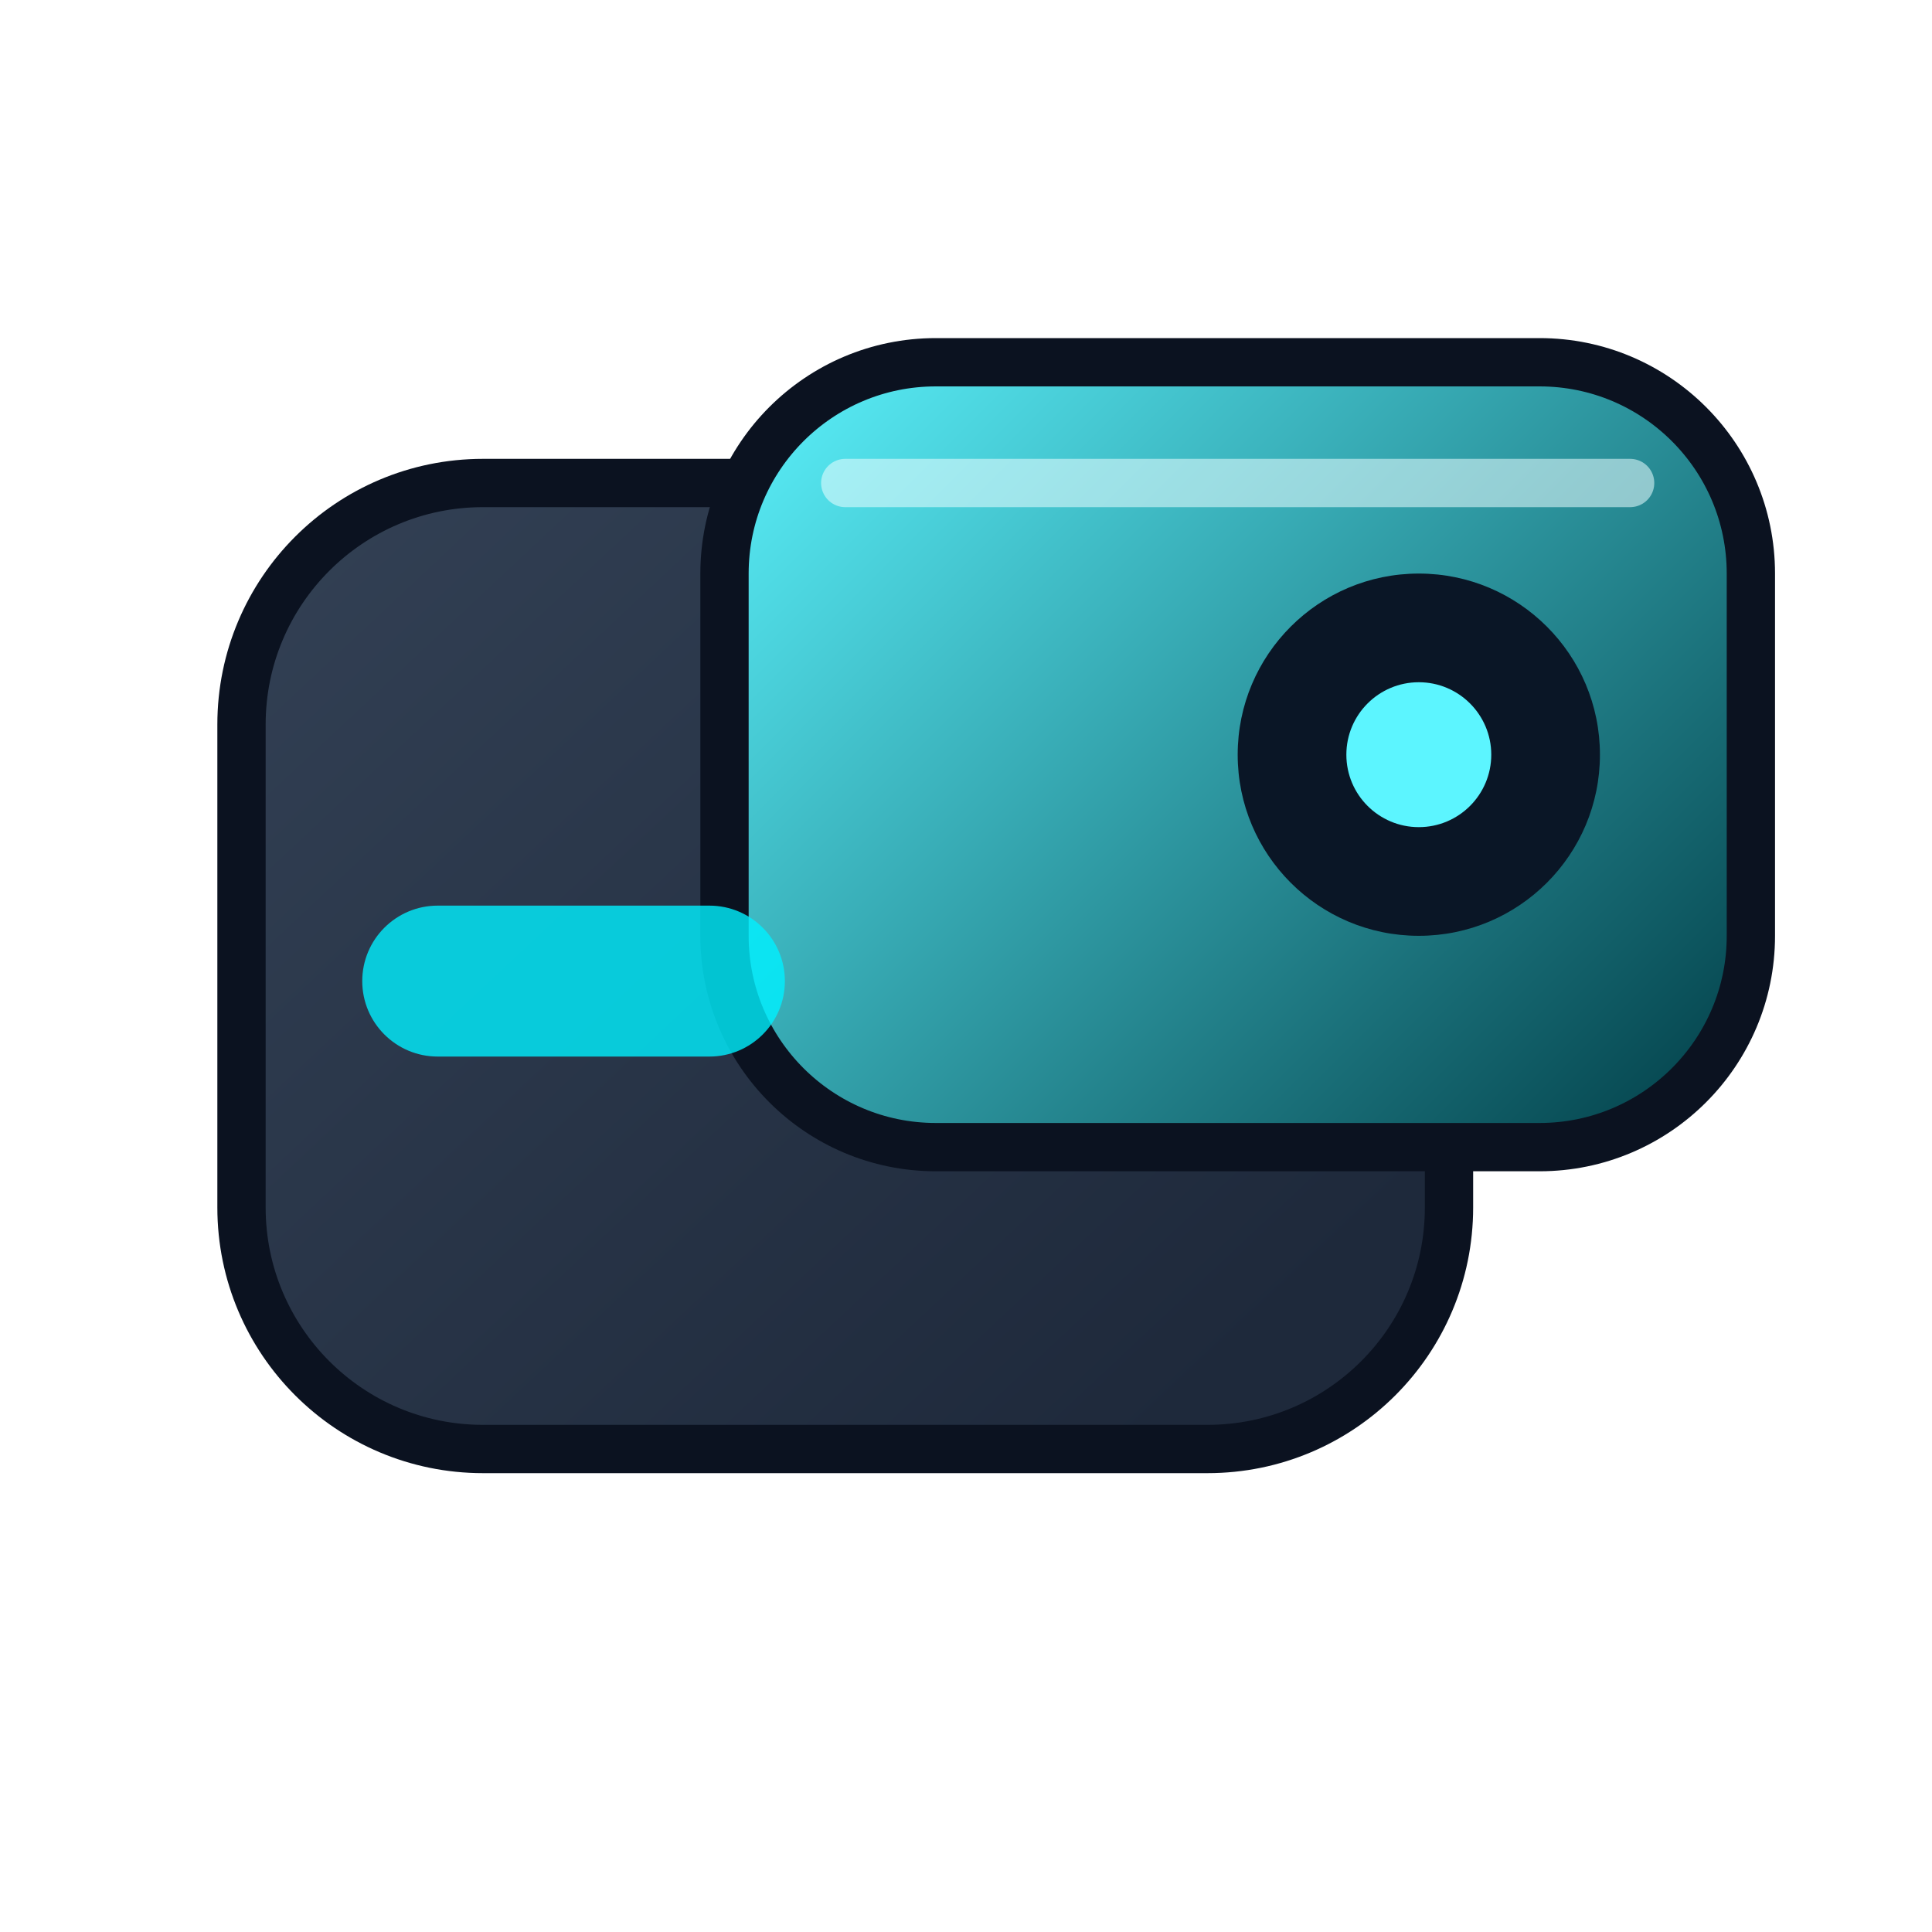
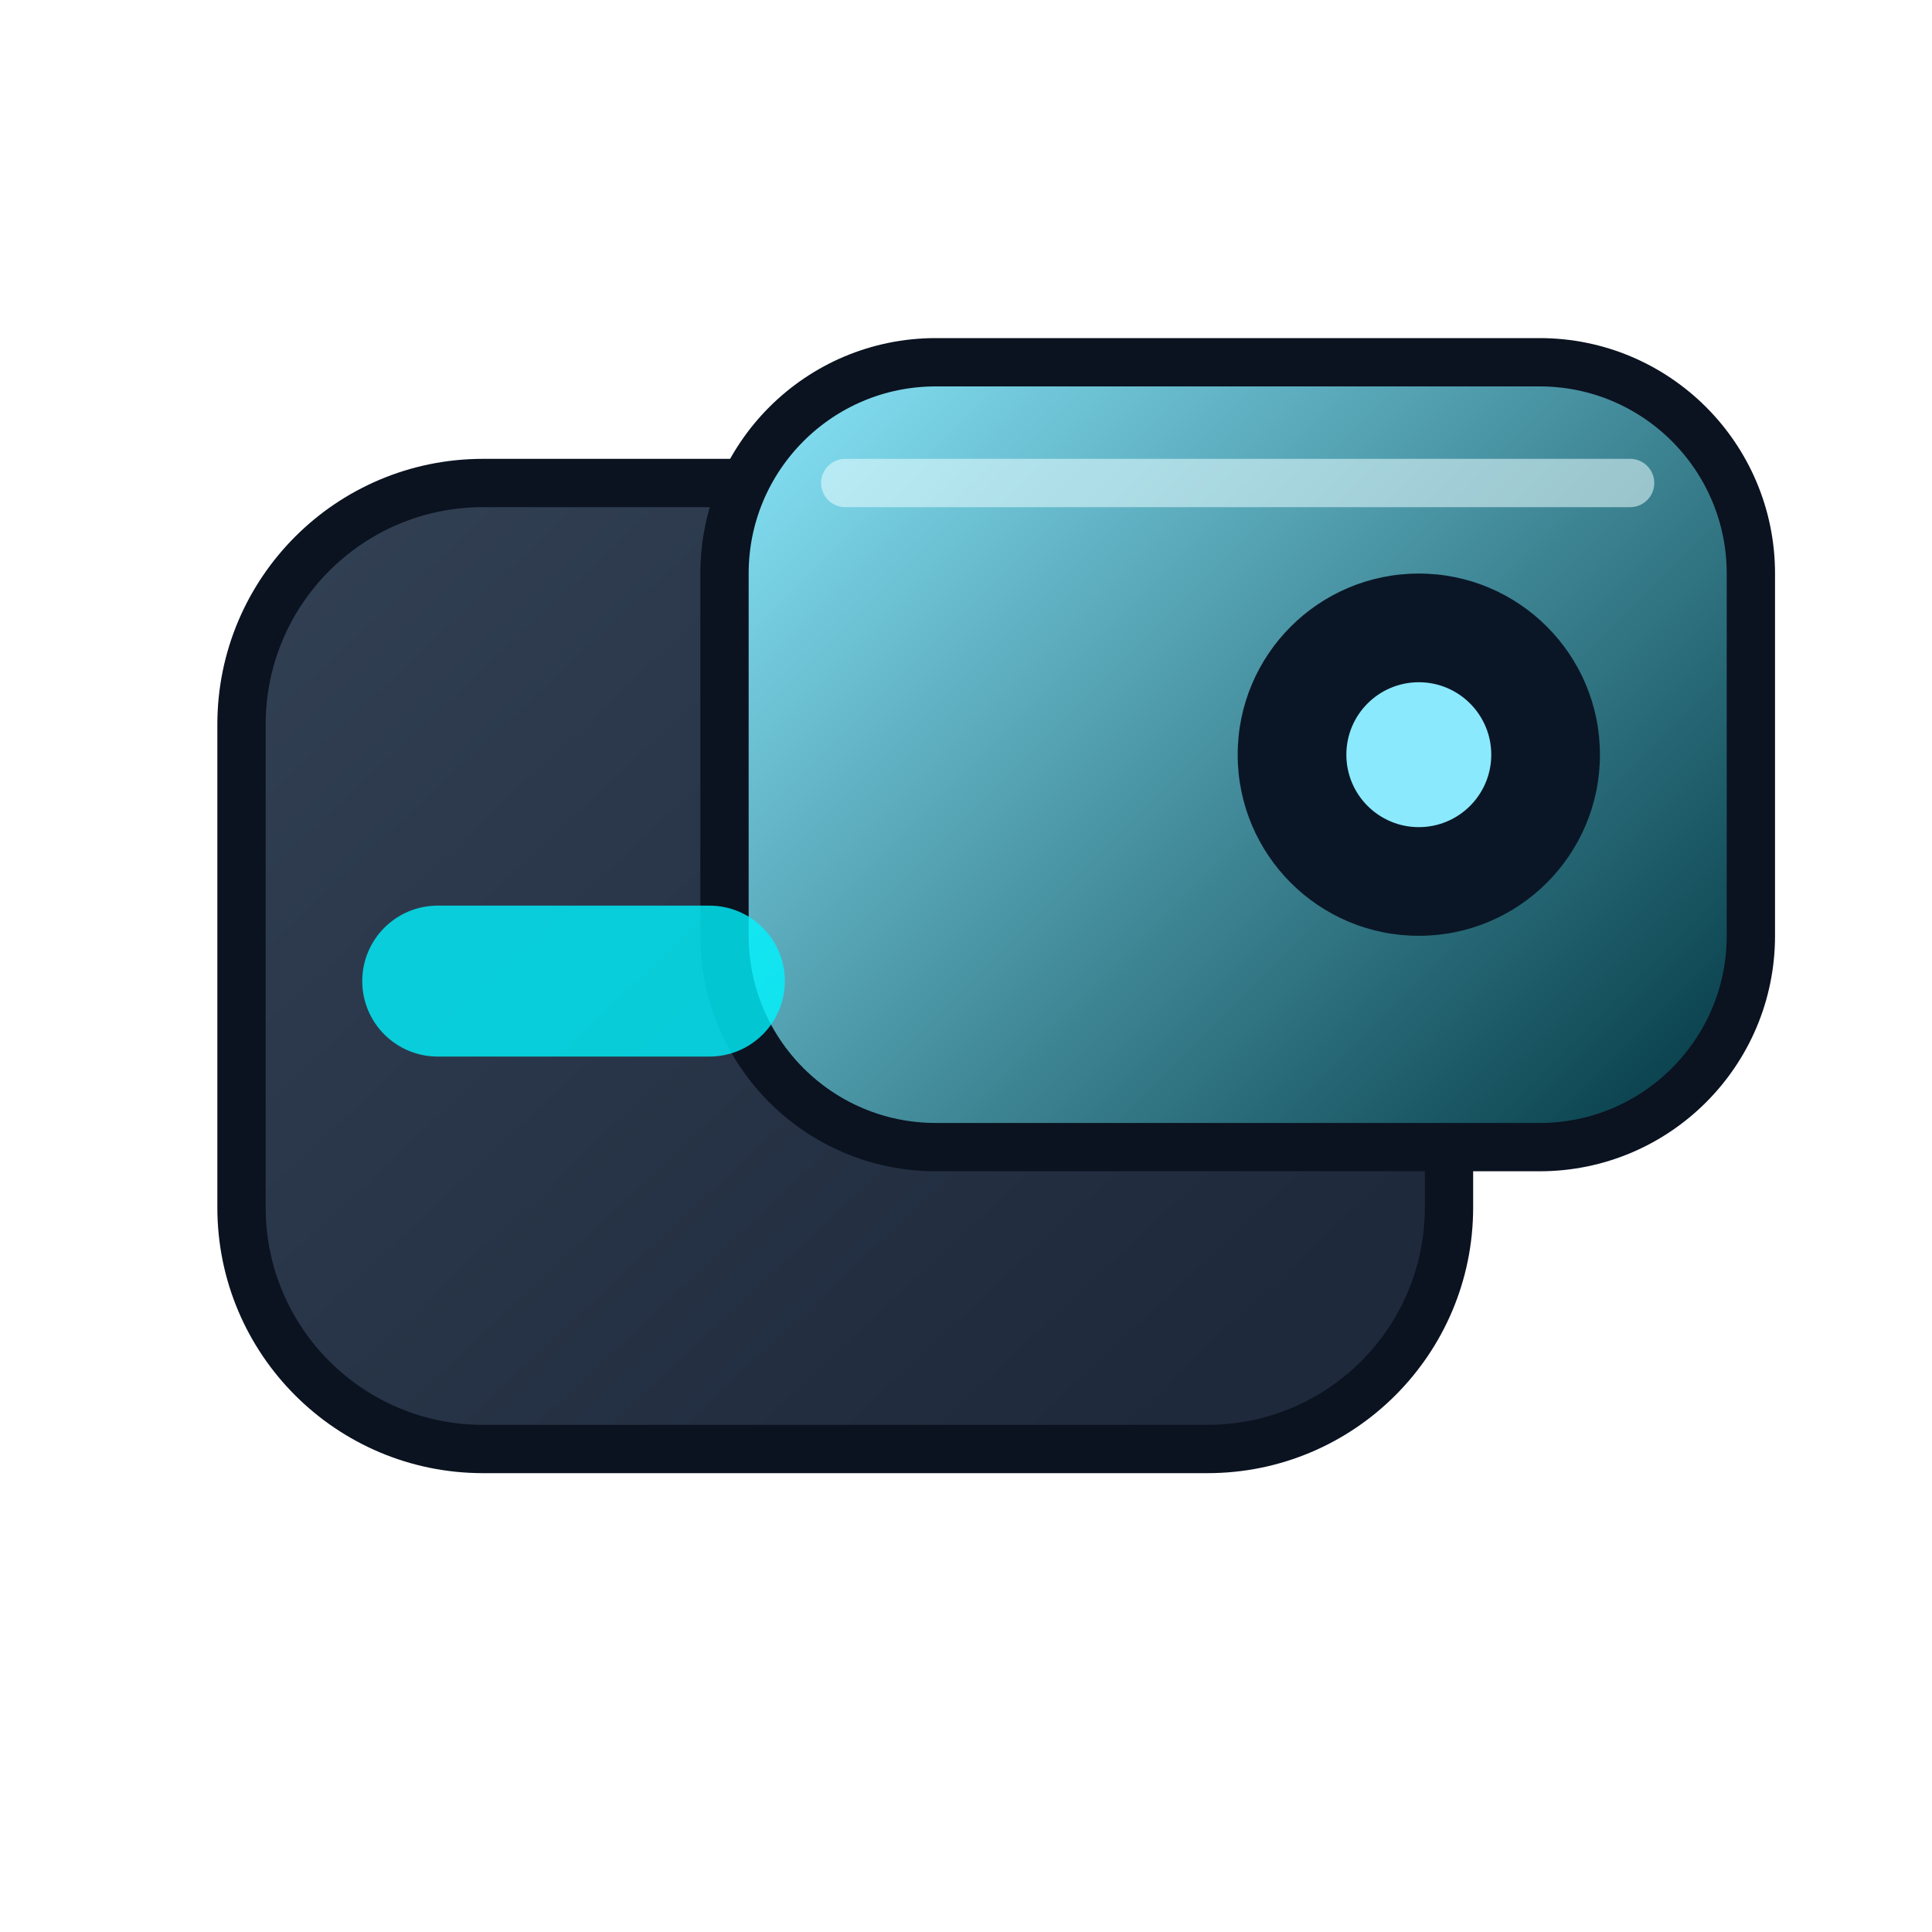
<svg xmlns="http://www.w3.org/2000/svg" viewBox="0 0 64 64">
  <defs>
    <linearGradient id="blA" x1="10" y1="14" x2="40" y2="46" gradientUnits="userSpaceOnUse">
      <stop offset="0" stop-color="#334155" />
      <stop offset="1" stop-color="#1E293B" />
    </linearGradient>
    <linearGradient id="blB" x1="26" y1="10" x2="56" y2="40" gradientUnits="userSpaceOnUse">
-       <stop offset="0" stop-color="#5CF5FF" />
-       <stop offset="1" stop-color="#003B44" />
+       <stop offset="0" stop-color="#8BE9FD" />
+       <stop offset="1" stop-color="#003540" />
    </linearGradient>
  </defs>
  <rect x="8" y="16" width="40" height="32" rx="8" fill="url(#blA)" stroke="#0B1220" stroke-width="1.6" />
  <rect x="24" y="12" width="34" height="26" rx="7" fill="url(#blB)" stroke="#0B1220" stroke-width="1.6" />
  <circle cx="47" cy="25" r="6" fill="#0A1626" />
-   <circle cx="47" cy="25" r="2.4" fill="#5CF5FF" />
+   <circle cx="47" cy="25" r="2.4" fill="#8BE9FD" />
  <path d="M28 16h26" stroke="#EAFEFF" stroke-width="1.6" stroke-linecap="round" opacity=".55" />
-   <rect x="12" y="30" width="14" height="5" rx="2.5" fill="#00F0FF" opacity=".8" />
+   <rect x="12" y="30" width="14" height="5" rx="2.5" fill="#00F2FE" opacity=".8" />
</svg>
